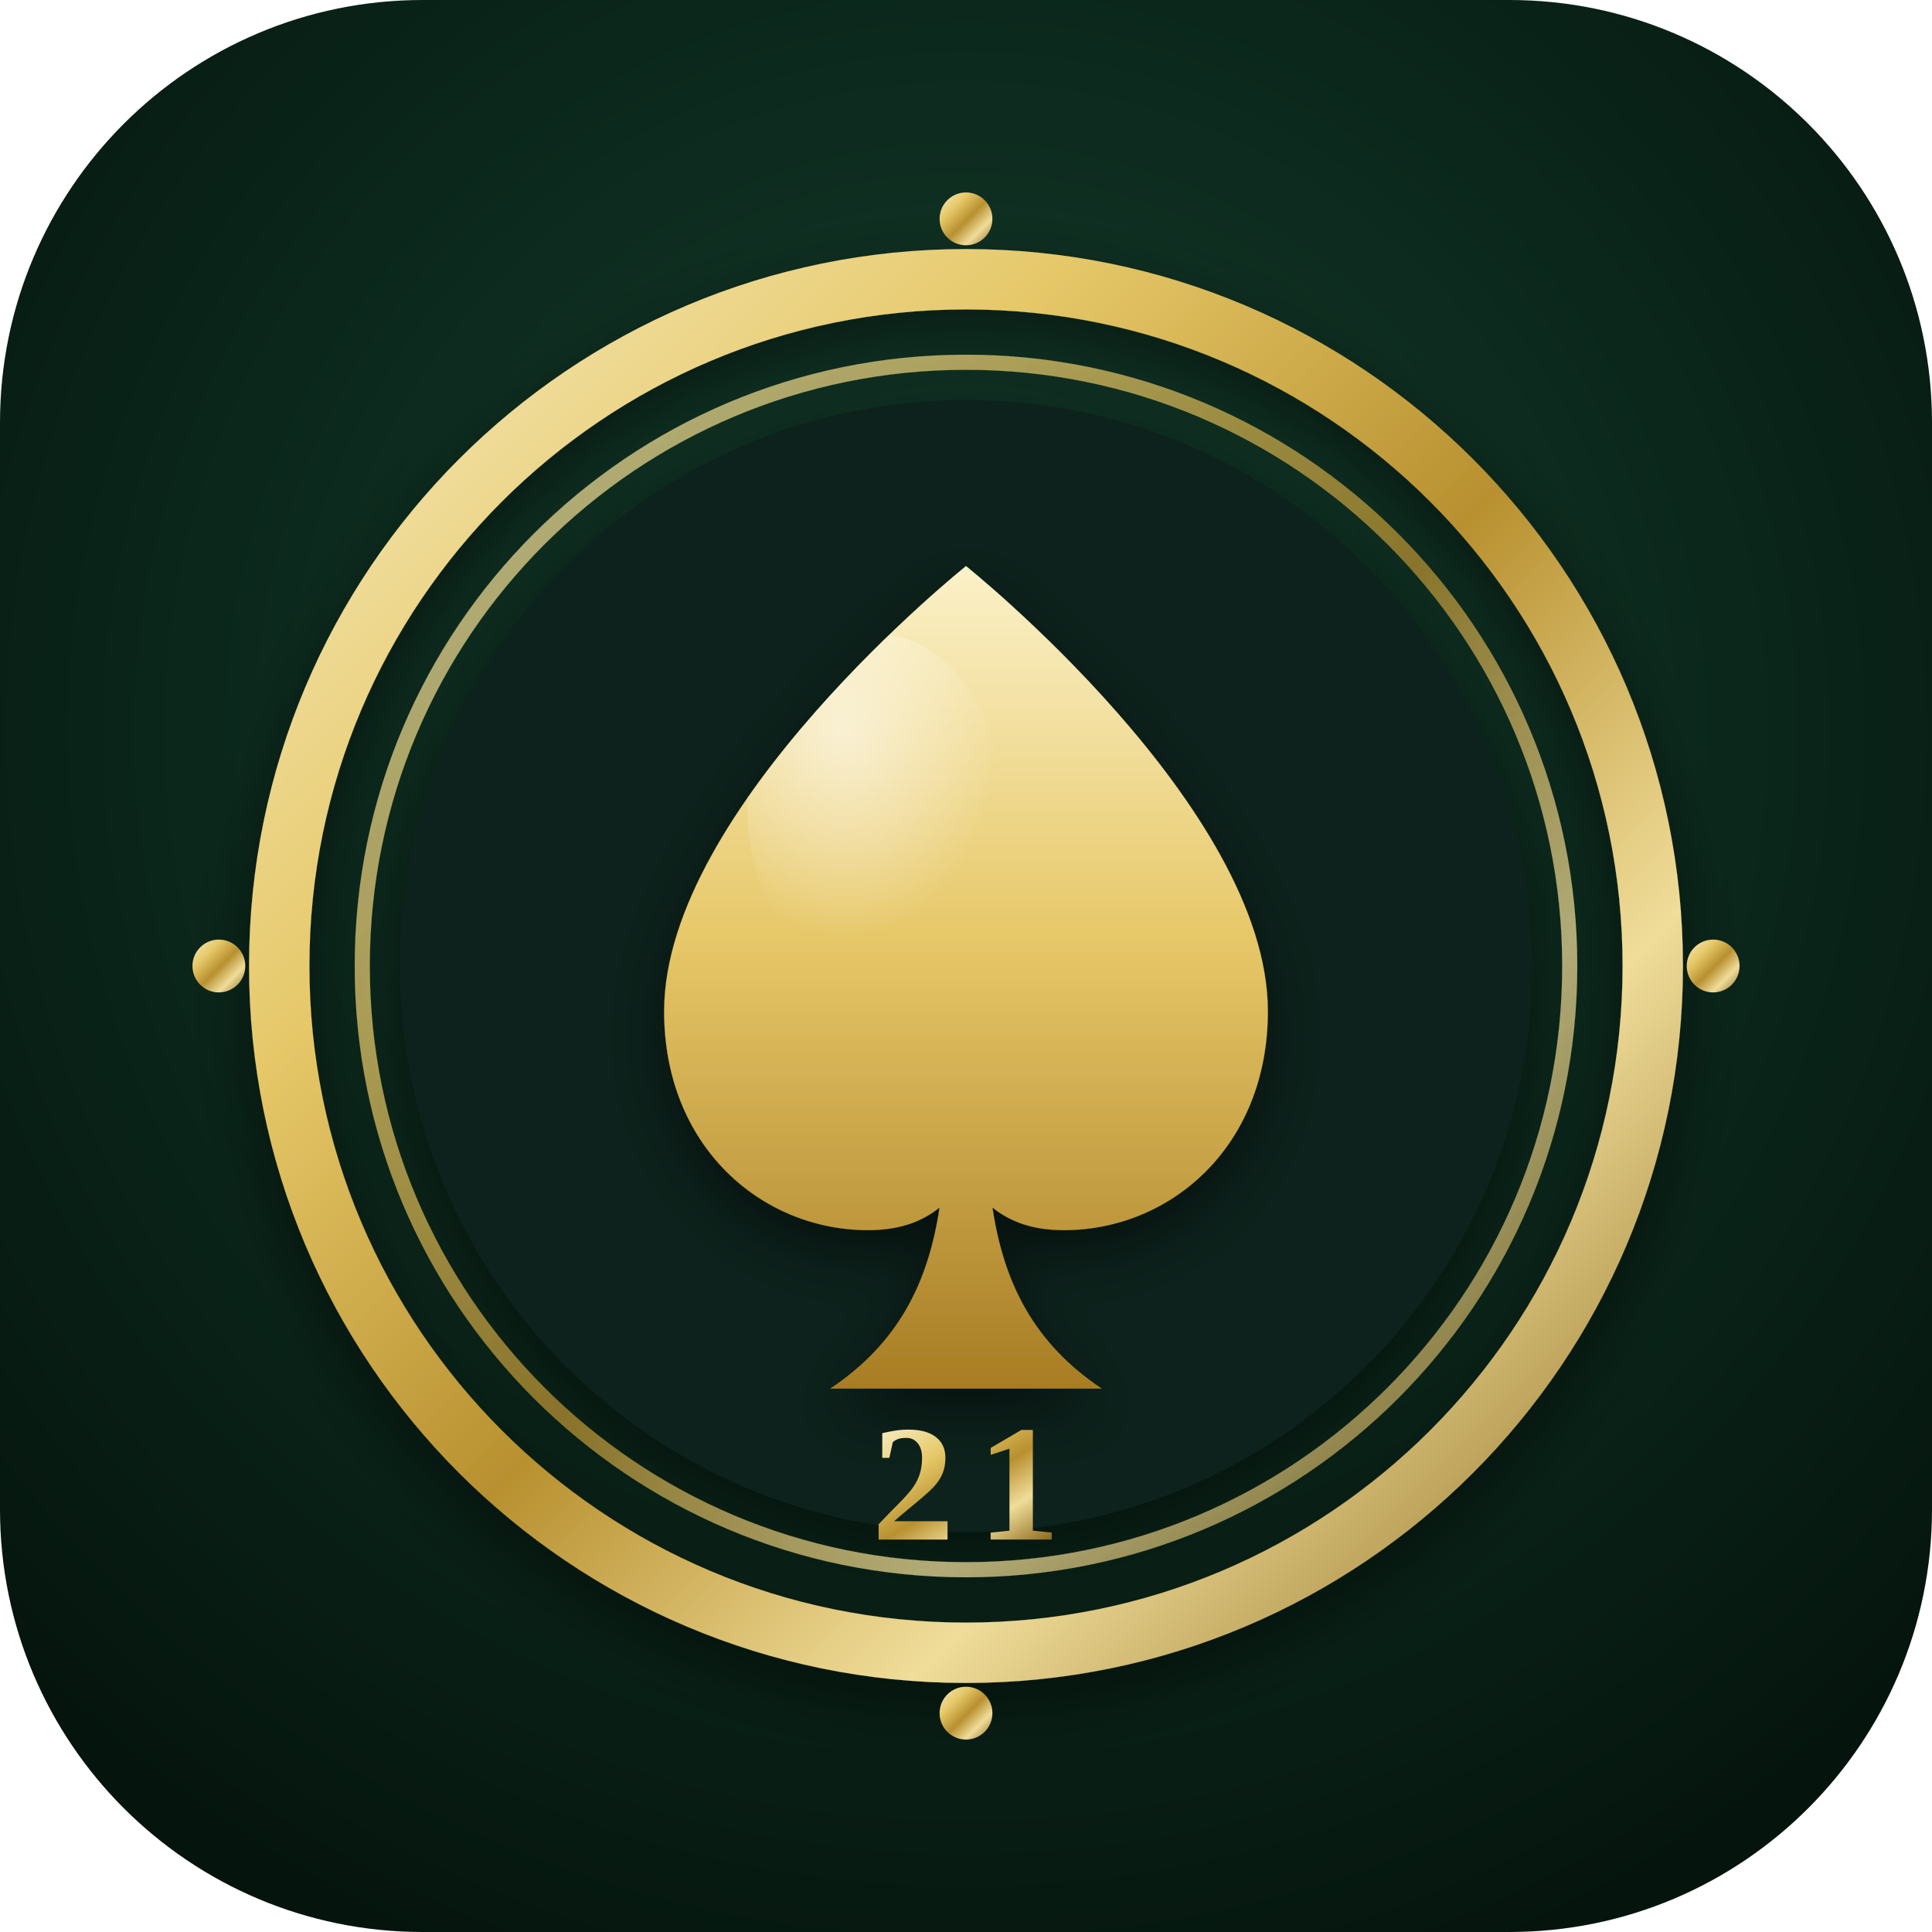
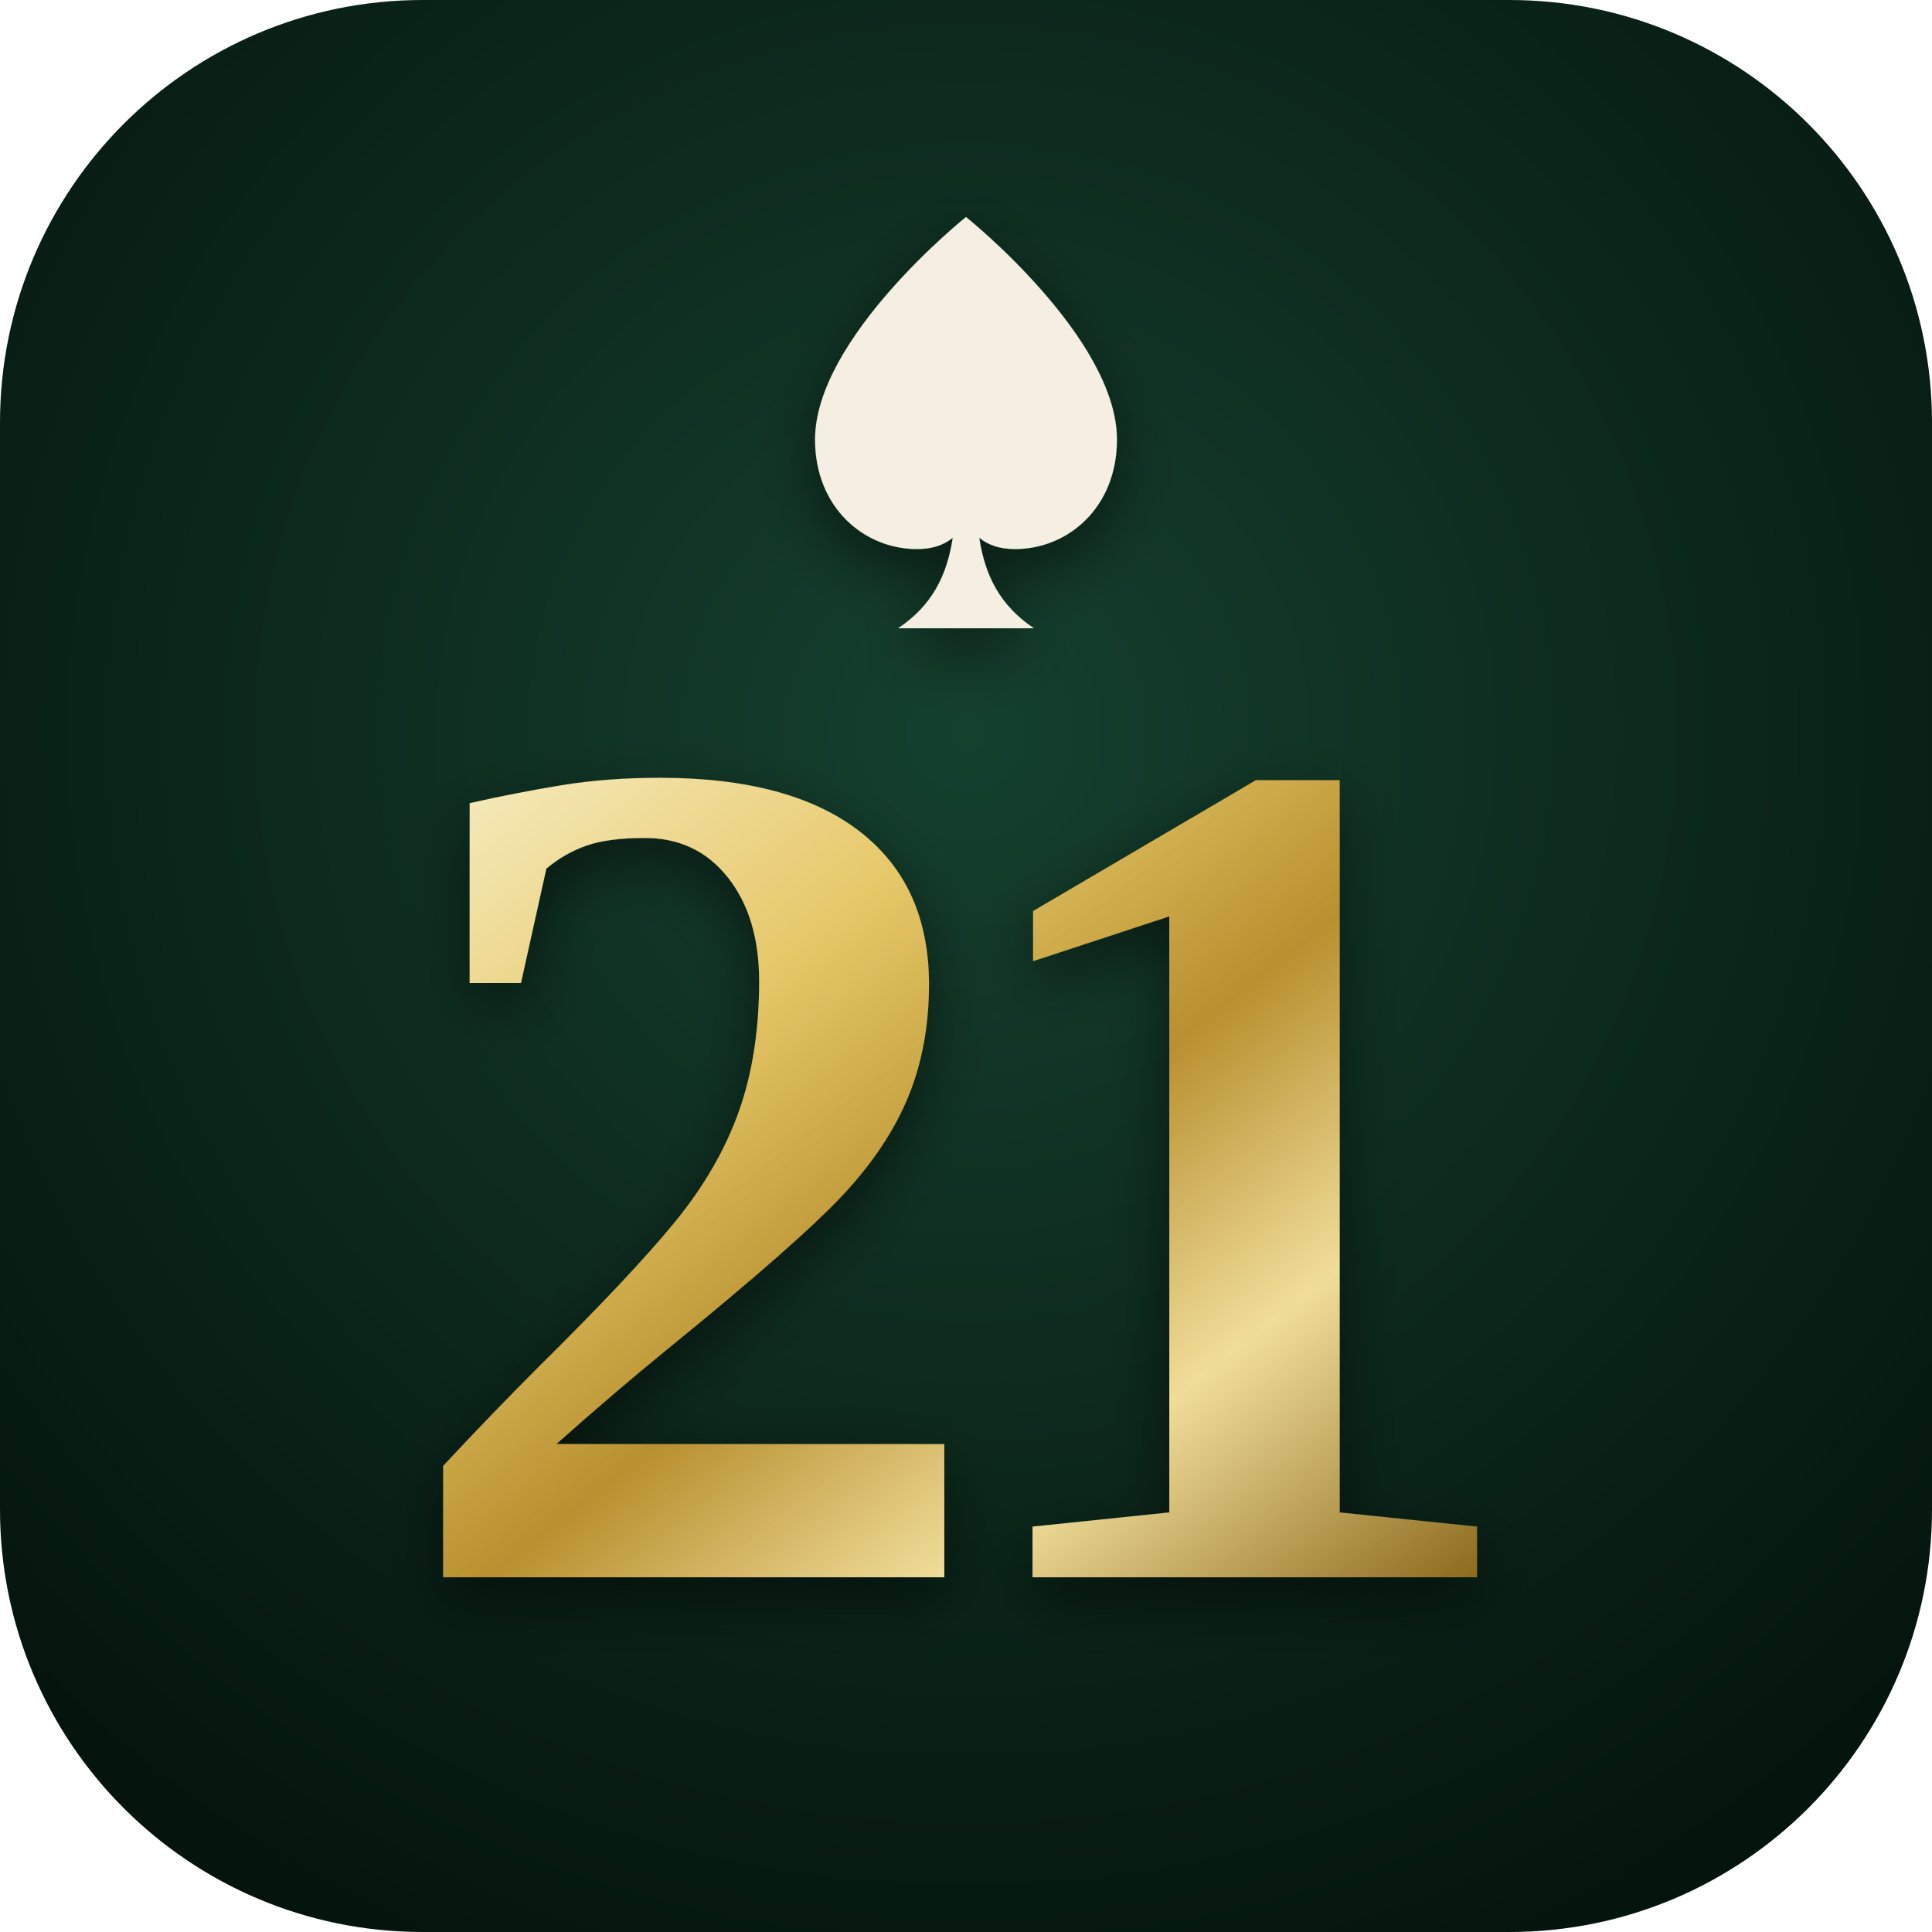
<svg xmlns="http://www.w3.org/2000/svg" viewBox="0 0 512 512" width="512" height="512">
  <defs>
    <radialGradient id="bg" cx="50%" cy="38%" r="75%">
      <stop offset="0%" stop-color="#15402e" />
      <stop offset="58%" stop-color="#0a2419" />
      <stop offset="100%" stop-color="#04110b" />
    </radialGradient>
    <linearGradient id="ring" x1="0" y1="0" x2="1" y2="1">
      <stop offset="0%" stop-color="#f7ecc0" />
      <stop offset="28%" stop-color="#e6c869" />
      <stop offset="52%" stop-color="#b8902f" />
      <stop offset="74%" stop-color="#f0dd9a" />
      <stop offset="100%" stop-color="#8c6a1c" />
    </linearGradient>
-     <linearGradient id="spade" x1="0" y1="0" x2="0" y2="1">
-       <stop offset="0%" stop-color="#fbf1c8" />
-       <stop offset="45%" stop-color="#e7c869" />
-       <stop offset="100%" stop-color="#a87d24" />
-     </linearGradient>
-     <radialGradient id="sheen" cx="38%" cy="28%" r="60%">
-       <stop offset="0%" stop-color="#ffffff" stop-opacity=".55" />
-       <stop offset="100%" stop-color="#ffffff" stop-opacity="0" />
-     </radialGradient>
    <filter id="soft" x="-20%" y="-20%" width="140%" height="140%">
      <feDropShadow dx="0" dy="6" stdDeviation="8" flood-color="#000" flood-opacity=".5" />
    </filter>
-     <clipPath id="spadeClip">
-       <use href="#spadeShape" />
-     </clipPath>
  </defs>
  <rect width="512" height="512" rx="112" fill="url(#bg)" />
  <g filter="url(#soft)">
-     <circle cx="256" cy="256" r="182" fill="none" stroke="url(#ring)" stroke-width="16" />
-     <circle cx="256" cy="256" r="160" fill="none" stroke="url(#ring)" stroke-width="4" opacity=".7" />
-     <circle cx="256" cy="256" r="150" fill="#08231a" />
+     <path fill="#f4efe2" transform="translate(256 112) scale(.5) translate(-256 -259)" d="M256 150       C256 150 336 214 336 268       C336 304 310 326 282 326       C274 326 268 324 263 320       C266 340 274 356 292 368       L220 368       C238 356 246 340 249 320       C244 324 238 326 230 326       C202 326 176 304 176 268       C176 214 256 150 256 150 Z" />
+     <text x="256" y="418" font-family="Georgia, 'Times New Roman', serif" font-size="320" font-weight="700" letter-spacing="-16" fill="url(#ring)" text-anchor="middle">21</text>
  </g>
-   <g fill="url(#ring)">
-     <circle cx="256" cy="58" r="7" />
-     <circle cx="454" cy="256" r="7" />
-     <circle cx="256" cy="454" r="7" />
-     <circle cx="58" cy="256" r="7" />
-   </g>
-   <g filter="url(#soft)">
-     <path id="spadeShape" fill="url(#spade)" d="M256 150       C256 150 336 214 336 268       C336 304 310 326 282 326       C274 326 268 324 263 320       C266 340 274 356 292 368       L220 368       C238 356 246 340 249 320       C244 324 238 326 230 326       C202 326 176 304 176 268       C176 214 256 150 256 150 Z" />
-   </g>
-   <ellipse cx="232" cy="214" rx="34" ry="46" fill="url(#sheen)" clip-path="url(#spadeClip)" />
-   <text x="256" y="408" font-family="Georgia, 'Times New Roman', serif" font-size="44" font-weight="700" letter-spacing="6" fill="url(#ring)" text-anchor="middle">21</text>
</svg>
